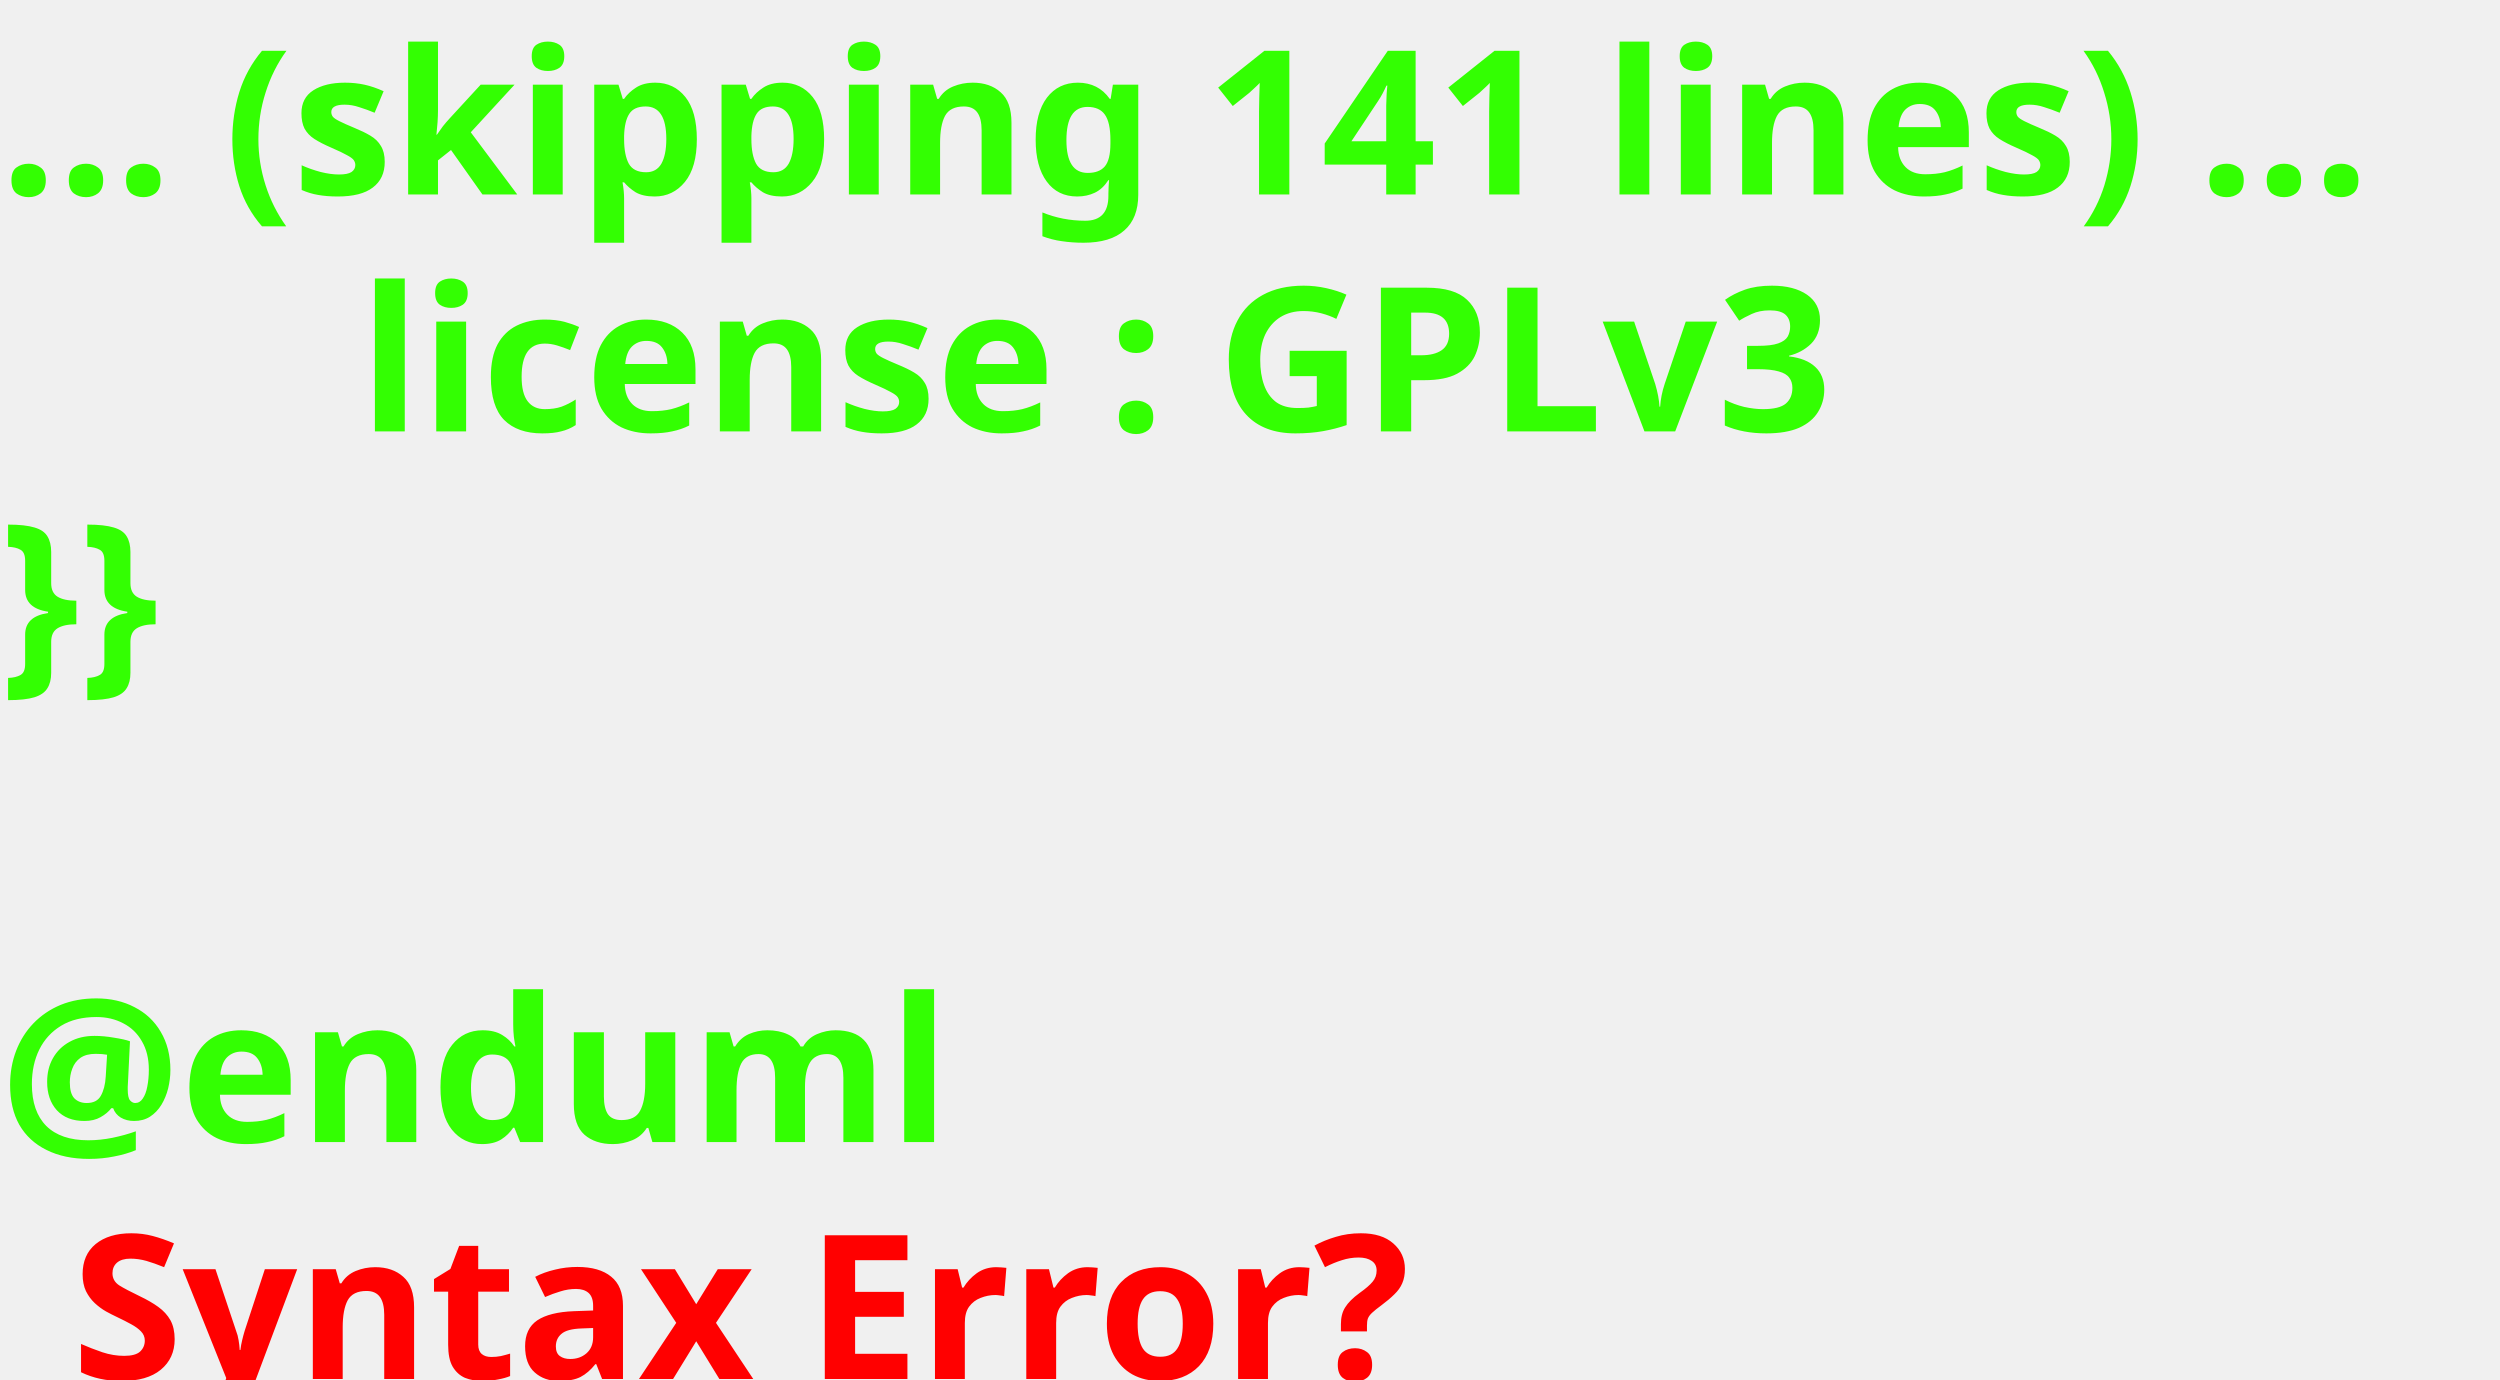
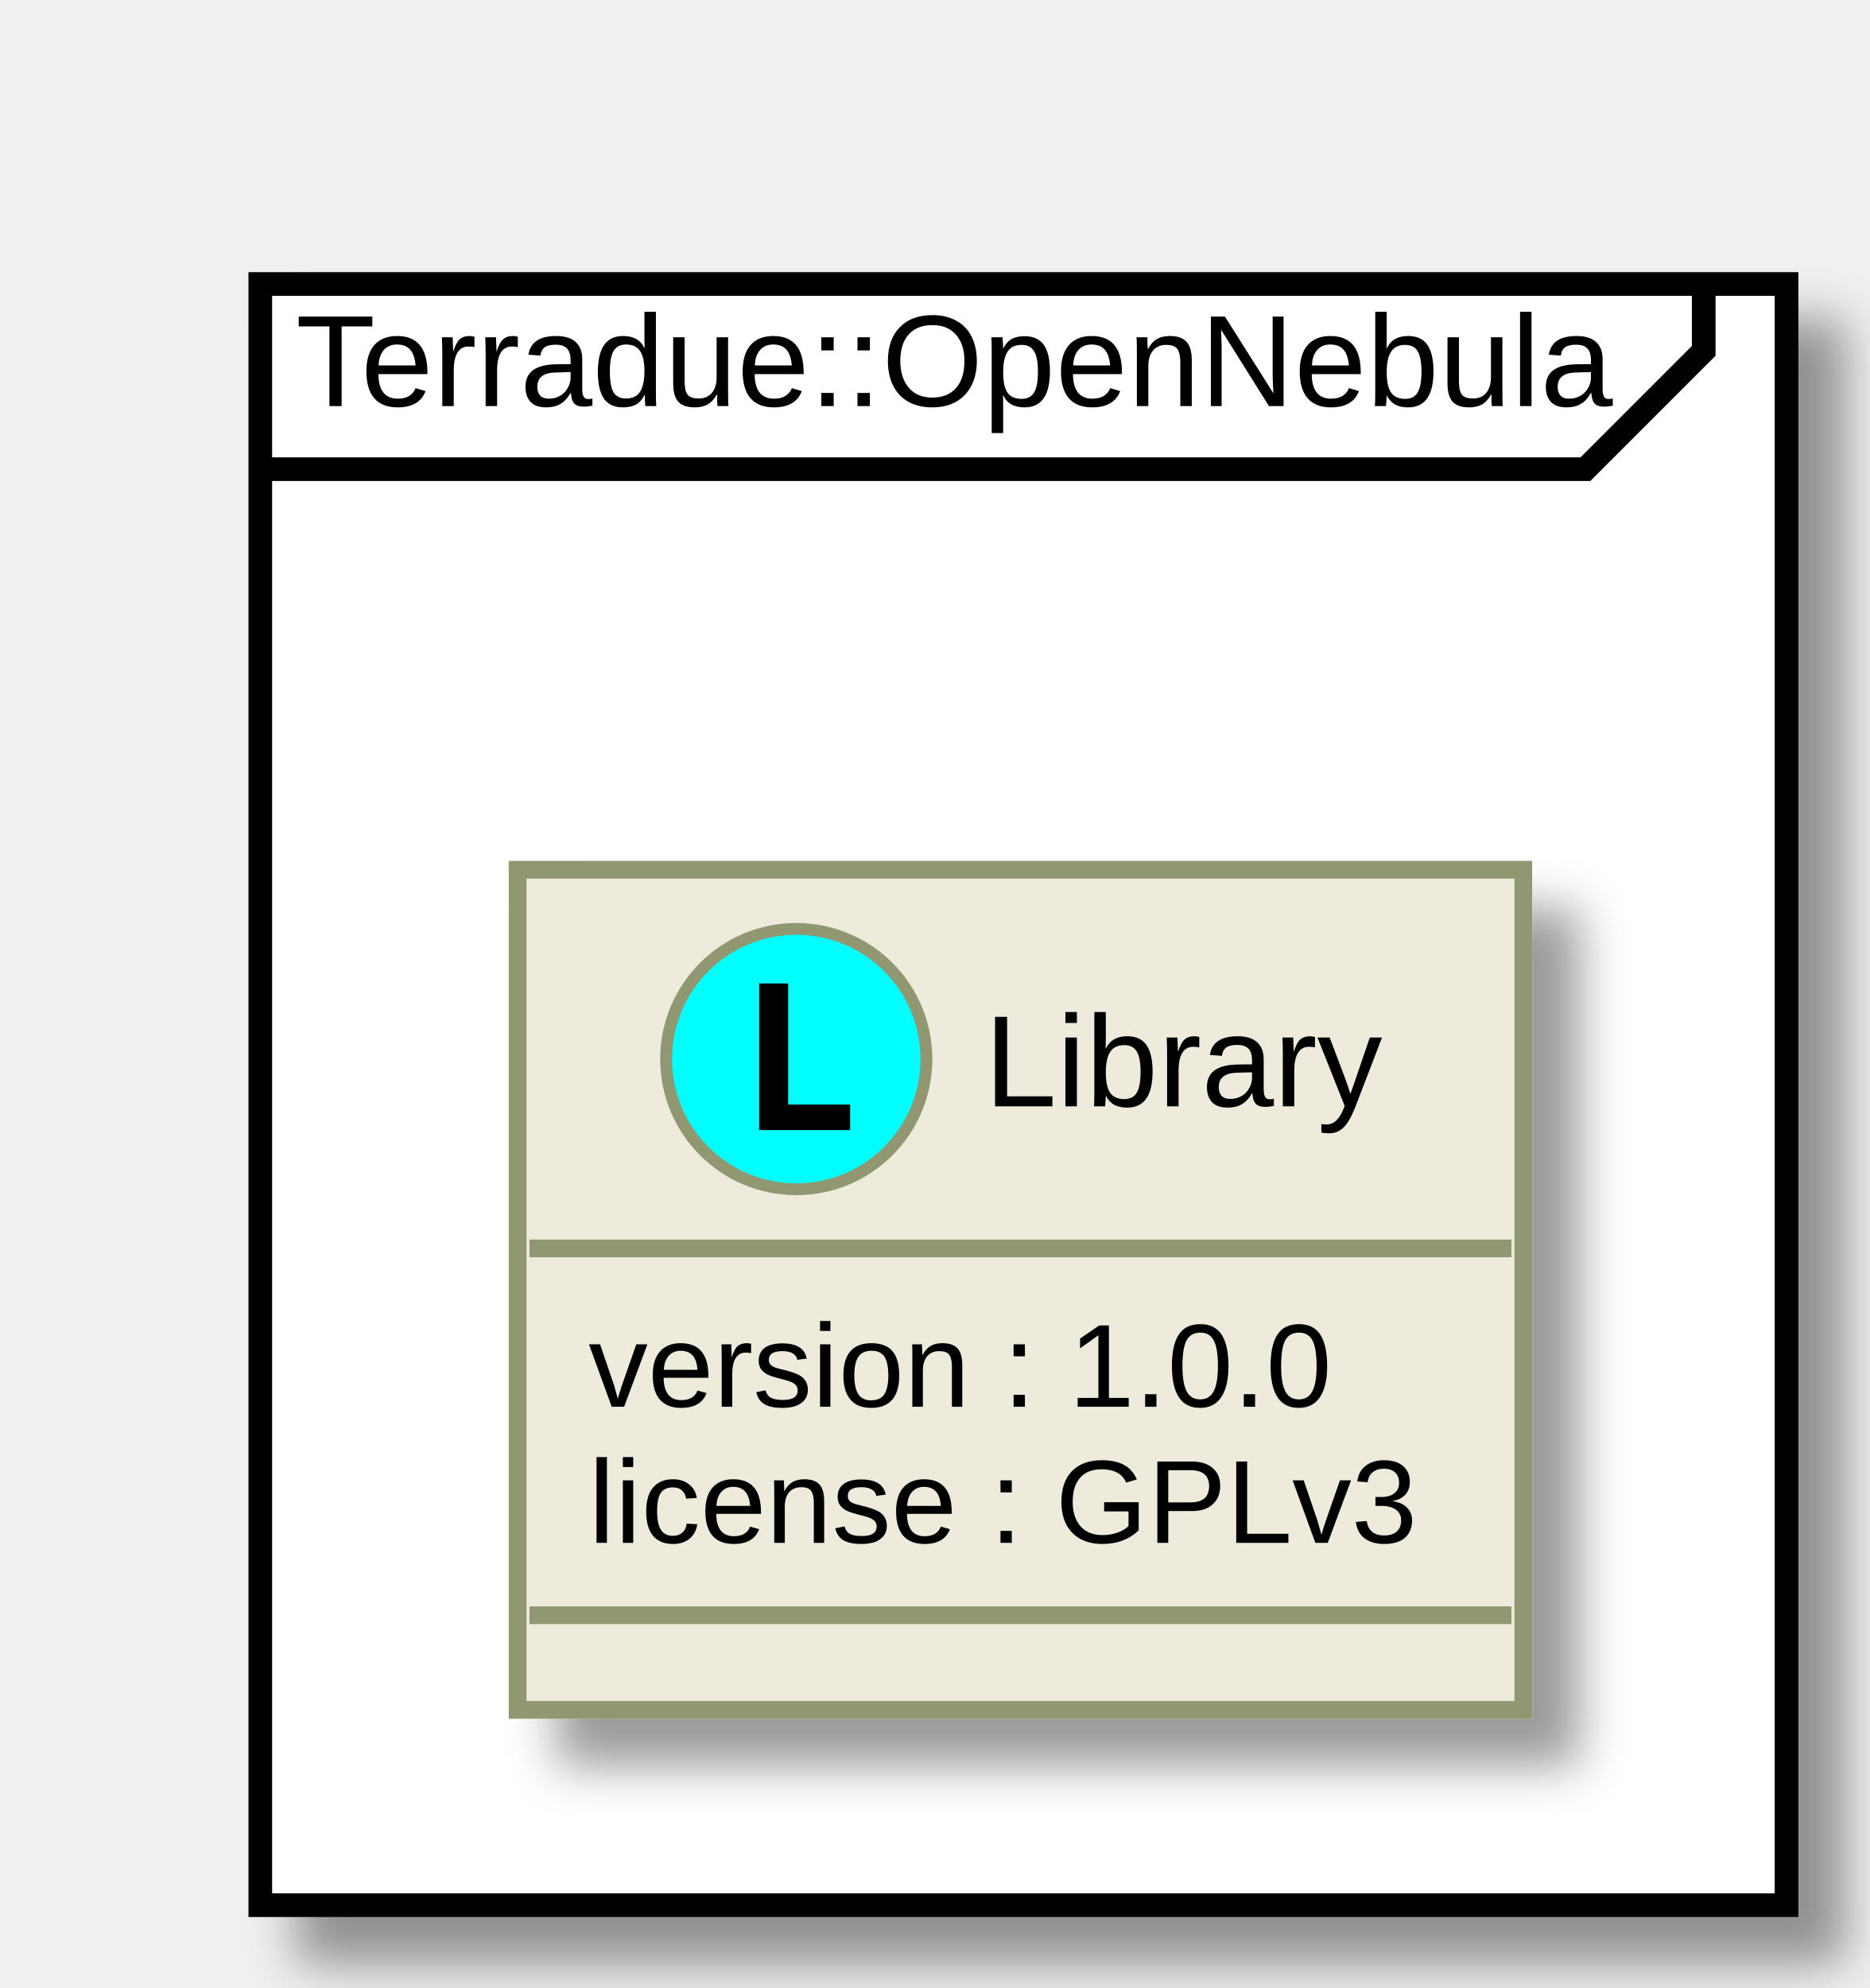
- <svg xmlns="http://www.w3.org/2000/svg" height="96pt" style="width:174px;height:96px;background:#000000;" version="1.1" viewBox="0 0 174 96" width="174pt">
-   <defs />
+ <svg xmlns="http://www.w3.org/2000/svg" xmlns:xlink="http://www.w3.org/1999/xlink" height="168pt" style="width:158px;height:168px;" version="1.1" viewBox="0 0 158 168" width="158pt">
+   <defs>
+     <filter height="300%" id="f1" width="300%" x="-1" y="-1">
+       <feGaussianBlur result="blurOut" stdDeviation="2.0" />
+       <feColorMatrix in="blurOut" result="blurOut2" type="matrix" values="0 0 0 0 0 0 0 0 0 0 0 0 0 0 0 0 0 0 .4 0" />
+       <feOffset dx="4.0" dy="4.0" in="blurOut2" result="blurOut3" />
+       <feBlend in="SourceGraphic" in2="blurOut3" mode="normal" />
+     </filter>
+   </defs>
  <g>
-     <text fill="#33FF02" font-family="sans-serif" font-size="14" font-weight="bold" lengthAdjust="spacingAndGlyphs" textLength="173" x="0" y="13.535">... (skipping 141 lines) ...</text>
-     <text fill="#33FF02" font-family="sans-serif" font-size="14" font-weight="bold" lengthAdjust="spacingAndGlyphs" textLength="107" x="25" y="30.023">license : GPLv3</text>
-     <text fill="#33FF02" font-family="sans-serif" font-size="14" font-weight="bold" lengthAdjust="spacingAndGlyphs" textLength="10" x="0" y="46.512">}}</text>
-     <text fill="#33FF02" font-family="sans-serif" font-size="14" font-weight="bold" lengthAdjust="spacingAndGlyphs" textLength="0" x="5" y="63" />
-     <text fill="#33FF02" font-family="sans-serif" font-size="14" font-weight="bold" lengthAdjust="spacingAndGlyphs" textLength="66" x="0" y="79.488">@enduml</text>
-     <text fill="#33FF02" font-family="sans-serif" font-size="14" font-weight="bold" lengthAdjust="spacingAndGlyphs" textLength="0" x="5" y="95.977" />
-     <text fill="#FF0000" font-family="sans-serif" font-size="14" font-weight="bold" lengthAdjust="spacingAndGlyphs" textLength="94" x="5" y="95.977">Syntax Error?</text>
+     <rect fill="#FFFFFF" filter="url(#f1)" height="137" style="stroke: #000000; stroke-width: 2.0;" width="129" x="22" y="24" />
+     <path d="M144,25 L144,29.649 L134,39.649 L22,39.649 " fill="#FFFFFF" style="stroke: #000000; stroke-width: 2.0;" />
+     <text fill="#000000" font-family="Arial" font-size="11" lengthAdjust="spacingAndGlyphs" textLength="112" x="25" y="34.318">Terradue::OpenNebula</text>
+     <a target="_top" xlink:href="../technology/packages/namespace_terradue_1_1_open_nebula.html" xlink:title="../technology/packages/namespace_terradue_1_1_open_nebula.html">
+       <rect fill="#EEEBDC" filter="url(#f1)" height="70.998" style="stroke: #919871; stroke-width: 1.5;" width="85" x="43.75" y="73.5" />
+       <ellipse cx="67.3" cy="89.5" fill="#00FFFF" rx="11" ry="11" style="stroke: #919871; stroke-width: 1.0;" />
+       <path d="M64.168,95.5 L64.168,83.107 L66.616,83.107 L66.616,93.342 L71.854,93.342 L71.854,95.5 Z " />
+       <text fill="#000000" font-family="Arial" font-size="11" lengthAdjust="spacingAndGlyphs" textLength="34" x="83.2" y="93.493">Library</text>
+       <line style="stroke: #919871; stroke-width: 1.5;" x1="44.75" x2="127.75" y1="105.5" y2="105.5" />
+       <text fill="#000000" font-family="Arial" font-size="10" lengthAdjust="spacingAndGlyphs" textLength="66" x="49.75" y="118.88">version : 1.0.0</text>
+       <text fill="#000000" font-family="Arial" font-size="10" lengthAdjust="spacingAndGlyphs" textLength="73" x="49.75" y="130.379">license : GPLv3</text>
+       <line style="stroke: #919871; stroke-width: 1.5;" x1="44.75" x2="127.75" y1="136.498" y2="136.498" />
+     </a>
  </g>
</svg>
